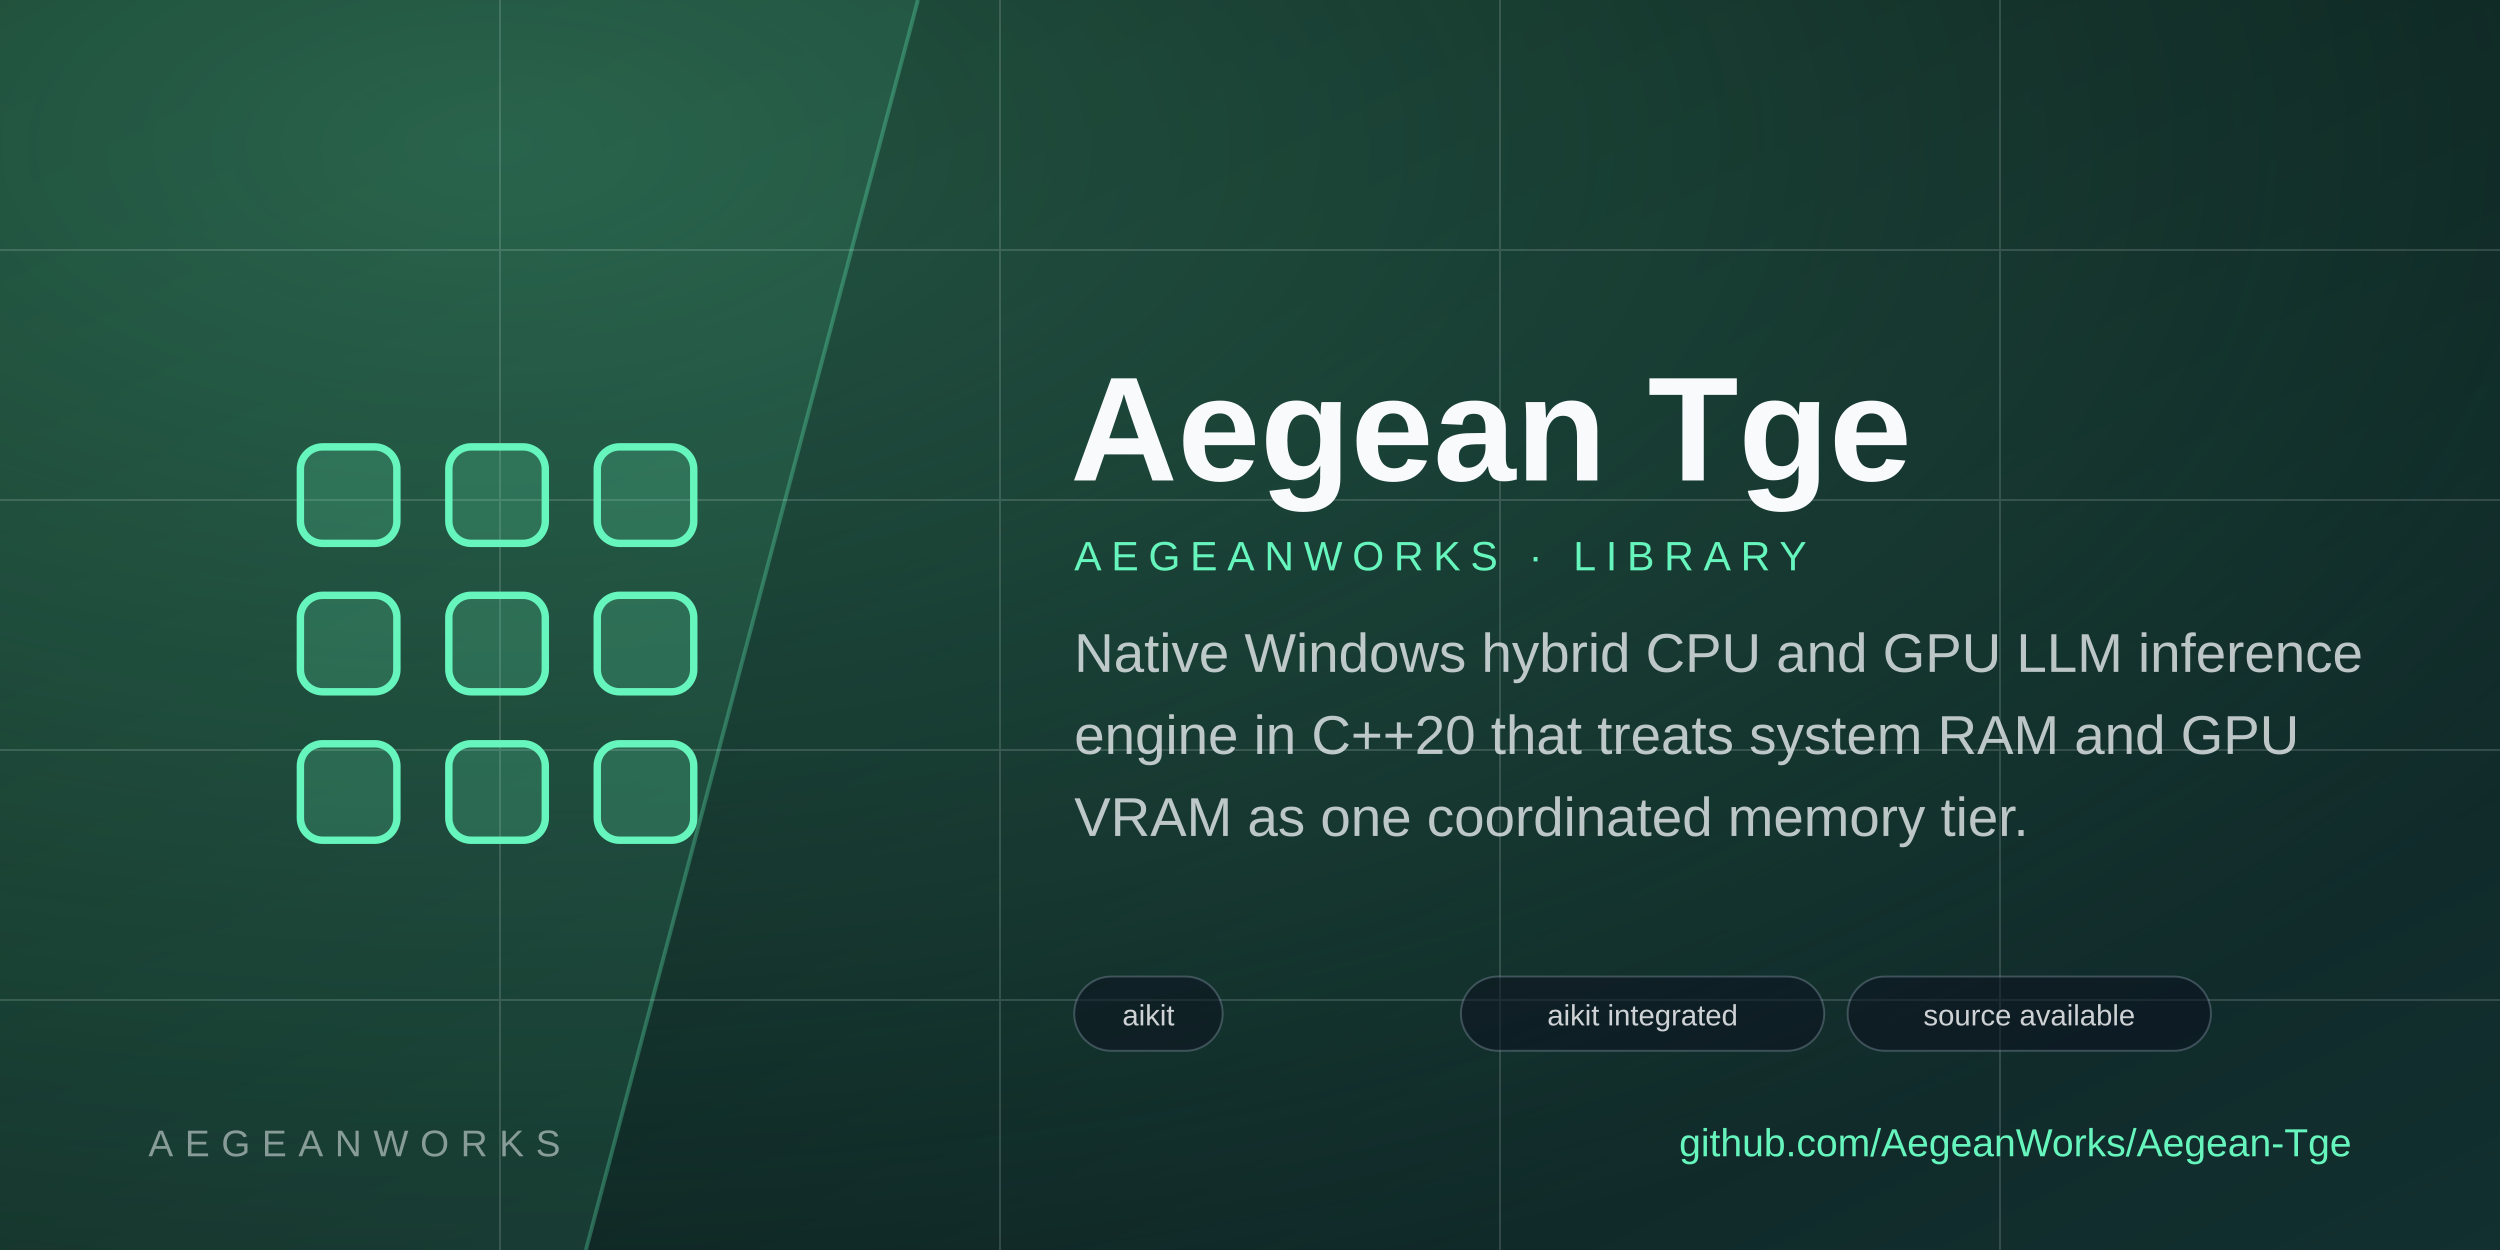
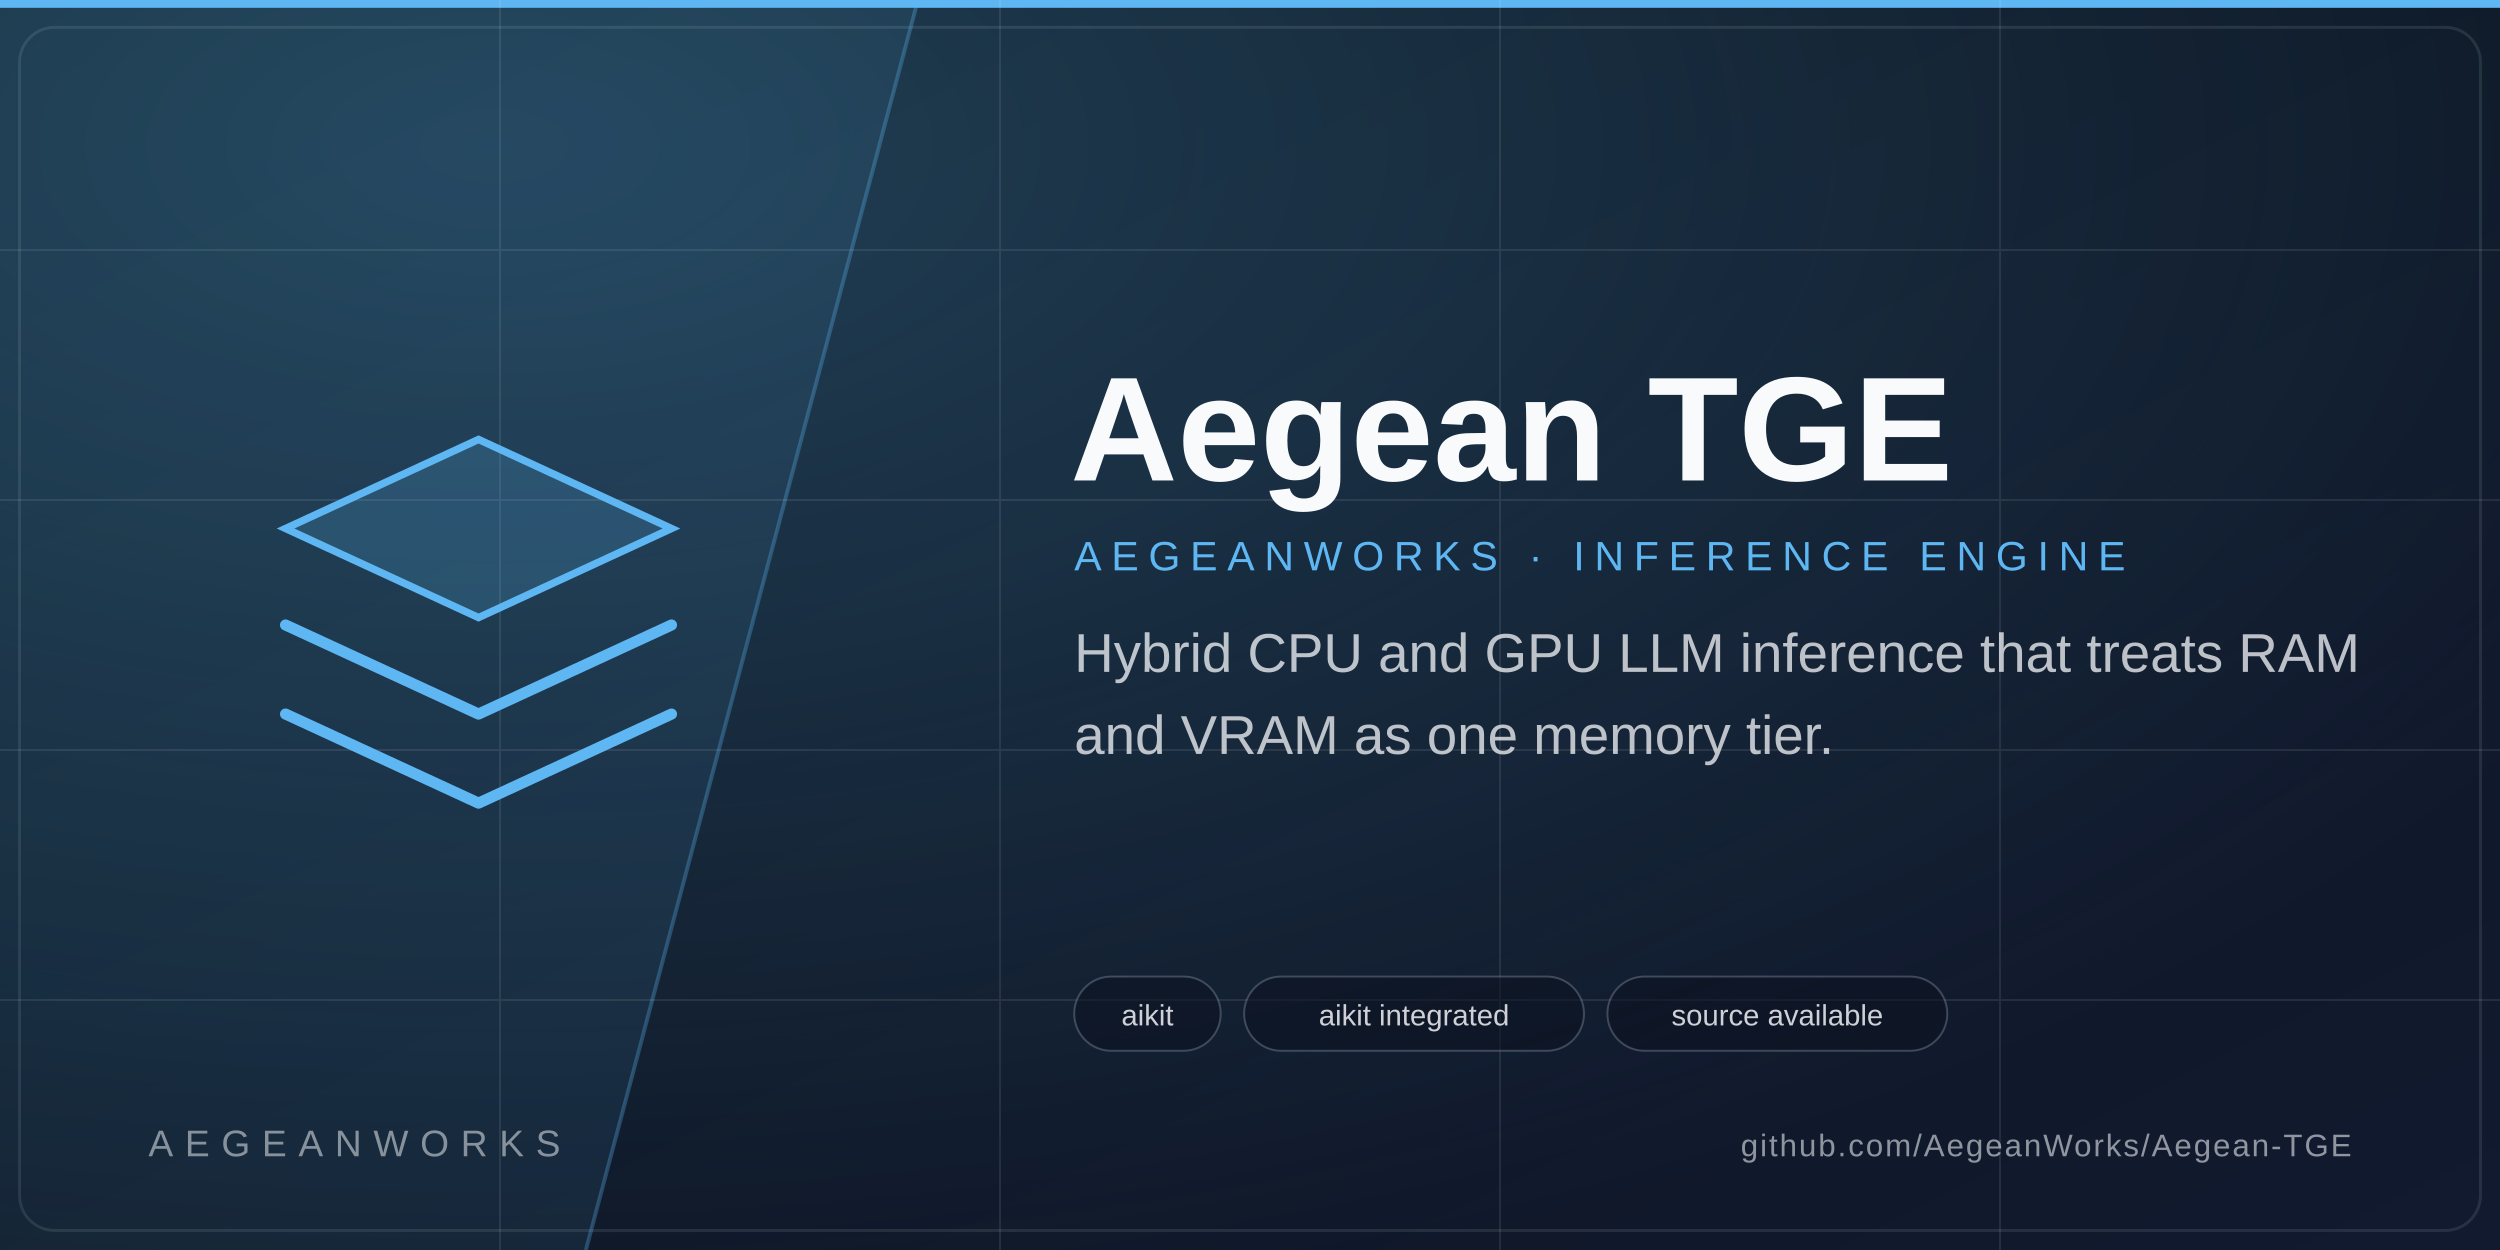
- <svg xmlns="http://www.w3.org/2000/svg" width="1280" height="640" viewBox="0 0 1280 640" role="img" aria-labelledby="title desc" data-motif="grid" data-layout="split">
+ <svg xmlns="http://www.w3.org/2000/svg" width="1280" height="640" viewBox="0 0 1280 640" role="img" aria-labelledby="title desc" data-motif="stack" data-layout="split">
  <defs>
    <linearGradient id="bg" x1="0" y1="0" x2="1" y2="1">
-       <stop offset="0" stop-color="#07120d" />
-       <stop offset="1" stop-color="#123030" />
+       <stop offset="0" stop-color="#070f13" />
+       <stop offset="1" stop-color="#121a30" />
    </linearGradient>
    <radialGradient id="glow" cx="0.2" cy="0.12" r="0.95">
-       <stop offset="0" stop-color="#66f5bc" stop-opacity="0.28" />
-       <stop offset="1" stop-color="#66f5bc" stop-opacity="0" />
+       <stop offset="0" stop-color="#5eb7f3" stop-opacity="0.28" />
+       <stop offset="1" stop-color="#5eb7f3" stop-opacity="0" />
    </radialGradient>
    <linearGradient id="band" x1="0" y1="0" x2="1" y2="0">
-       <stop offset="0" stop-color="#66f5bc" />
-       <stop offset="1" stop-color="#8eaaf5" />
+       <stop offset="0" stop-color="#5eb7f3" />
+       <stop offset="1" stop-color="#5eb7f3" />
    </linearGradient>
  </defs>
  <rect width="1280" height="640" fill="url(#bg)" />
  <rect width="1280" height="640" fill="url(#glow)" />
-   <path d="M0 0H470L300 640H0Z" fill="#66f5bc" fill-opacity="0.09" />
-   <path d="M470 0L300 640" stroke="#66f5bc" stroke-opacity="0.30" stroke-width="2" />
-   <g opacity="0.15" stroke="#F8FAFC">
+   <rect x="0" y="0" width="1280" height="4" fill="url(#band)" />
+   <rect x="10" y="14" width="1260" height="616" rx="18" fill="none" stroke="#F8FAFC" stroke-opacity="0.10" stroke-width="1.5" />
+   <path d="M0 0H470L300 640H0Z" fill="#5eb7f3" fill-opacity="0.09" />
+   <path d="M470 0L300 640" stroke="#5eb7f3" stroke-opacity="0.30" stroke-width="2" />
+   <g opacity="0.09" stroke="#F8FAFC" stroke-width="1">
    <path d="M0 128H1280M0 256H1280M0 384H1280M0 512H1280M256 0V640M512 0V640M768 0V640M1024 0V640" />
  </g>
  <g transform="translate(245 320) scale(1.9)" opacity="1.0">
-     <rect x="-48" y="-48" width="26" height="26" rx="6" fill="#66f5bc" fill-opacity="0.18" stroke="#66f5bc" stroke-width="2" />
-     <rect x="-48" y="-8" width="26" height="26" rx="6" fill="#66f5bc" fill-opacity="0.18" stroke="#66f5bc" stroke-width="2" />
-     <rect x="-48" y="32" width="26" height="26" rx="6" fill="#66f5bc" fill-opacity="0.18" stroke="#66f5bc" stroke-width="2" />
-     <rect x="-8" y="-48" width="26" height="26" rx="6" fill="#66f5bc" fill-opacity="0.18" stroke="#66f5bc" stroke-width="2" />
-     <rect x="-8" y="-8" width="26" height="26" rx="6" fill="#66f5bc" fill-opacity="0.18" stroke="#66f5bc" stroke-width="2" />
-     <rect x="-8" y="32" width="26" height="26" rx="6" fill="#66f5bc" fill-opacity="0.18" stroke="#66f5bc" stroke-width="2" />
-     <rect x="32" y="-48" width="26" height="26" rx="6" fill="#66f5bc" fill-opacity="0.18" stroke="#66f5bc" stroke-width="2" />
-     <rect x="32" y="-8" width="26" height="26" rx="6" fill="#66f5bc" fill-opacity="0.18" stroke="#66f5bc" stroke-width="2" />
-     <rect x="32" y="32" width="26" height="26" rx="6" fill="#66f5bc" fill-opacity="0.18" stroke="#66f5bc" stroke-width="2" />
+     <path d="M-52 -26L0 -50L52 -26L0 -2Z" fill="#5eb7f3" fill-opacity="0.18" stroke="#5eb7f3" stroke-width="2" />
+     <path d="M-52 0L0 24L52 0M-52 24L0 48L52 24" fill="none" stroke="#5eb7f3" stroke-width="3" stroke-linecap="round" stroke-linejoin="round" />
  </g>
-   <text x="548" y="246" font-family="Segoe UI, Arial, sans-serif" font-size="76" font-weight="700" fill="#F8FAFC">Aegean Tge</text>
-   <text x="550" y="292" font-family="Segoe UI, Arial, sans-serif" font-size="21" letter-spacing="5" fill="#66f5bc">AEGEANWORKS · LIBRARY</text>
-   <text x="550" y="344" font-family="Segoe UI, Arial, sans-serif" font-size="28" fill="#F8FAFC" fill-opacity="0.74">Native Windows hybrid CPU and GPU LLM inference</text>
-   <text x="550" y="386" font-family="Segoe UI, Arial, sans-serif" font-size="28" fill="#F8FAFC" fill-opacity="0.74">engine in C++20 that treats system RAM and GPU</text>
-   <text x="550" y="428" font-family="Segoe UI, Arial, sans-serif" font-size="28" fill="#F8FAFC" fill-opacity="0.74">VRAM as one coordinated memory tier.</text>
-   <rect x="550" y="500" width="76" height="38" rx="19" fill="#0B1220" fill-opacity="0.55" stroke="#94A3B8" stroke-opacity="0.35" />
-   <text x="588.0" y="525" text-anchor="middle" font-family="Segoe UI, Arial, sans-serif" font-size="15" fill="#F8FAFC" fill-opacity="0.82">aikit</text>
-   <rect x="748" y="500" width="186" height="38" rx="19" fill="#0B1220" fill-opacity="0.55" stroke="#94A3B8" stroke-opacity="0.35" />
-   <text x="841.0" y="525" text-anchor="middle" font-family="Segoe UI, Arial, sans-serif" font-size="15" fill="#F8FAFC" fill-opacity="0.82">aikit integrated</text>
-   <rect x="946" y="500" width="186" height="38" rx="19" fill="#0B1220" fill-opacity="0.55" stroke="#94A3B8" stroke-opacity="0.35" />
-   <text x="1039.0" y="525" text-anchor="middle" font-family="Segoe UI, Arial, sans-serif" font-size="15" fill="#F8FAFC" fill-opacity="0.82">source available</text>
+   <text x="548" y="246" font-family="Segoe UI, Arial, sans-serif" font-size="76" font-weight="700" fill="#F8FAFC">Aegean TGE</text>
+   <text x="550" y="292" font-family="Segoe UI, Arial, sans-serif" font-size="21" letter-spacing="5" fill="#5eb7f3">AEGEANWORKS · INFERENCE ENGINE</text>
+   <text x="550" y="344" font-family="Segoe UI, Arial, sans-serif" font-size="28" fill="#F8FAFC" fill-opacity="0.74">Hybrid CPU and GPU LLM inference that treats RAM</text>
+   <text x="550" y="386" font-family="Segoe UI, Arial, sans-serif" font-size="28" fill="#F8FAFC" fill-opacity="0.74">and VRAM as one memory tier.</text>
+   <rect x="550" y="500" width="75" height="38" rx="19" fill="#0B1220" fill-opacity="0.55" stroke="#94A3B8" stroke-opacity="0.35" />
+   <text x="587.5" y="525" text-anchor="middle" font-family="Segoe UI, Arial, sans-serif" font-size="15" fill="#F8FAFC" fill-opacity="0.82">aikit</text>
+   <rect x="637" y="500" width="174" height="38" rx="19" fill="#0B1220" fill-opacity="0.55" stroke="#94A3B8" stroke-opacity="0.35" />
+   <text x="724.0" y="525" text-anchor="middle" font-family="Segoe UI, Arial, sans-serif" font-size="15" fill="#F8FAFC" fill-opacity="0.82">aikit integrated</text>
+   <rect x="823" y="500" width="174" height="38" rx="19" fill="#0B1220" fill-opacity="0.55" stroke="#94A3B8" stroke-opacity="0.35" />
+   <text x="910.0" y="525" text-anchor="middle" font-family="Segoe UI, Arial, sans-serif" font-size="15" fill="#F8FAFC" fill-opacity="0.82">source available</text>
  <text x="76" y="592" font-family="Segoe UI, Arial, sans-serif" font-size="19" letter-spacing="6" fill="#F8FAFC" fill-opacity="0.50">AEGEANWORKS</text>
-   <text x="1204" y="592" text-anchor="end" font-family="Segoe UI, Arial, sans-serif" font-size="20" fill="#66f5bc">github.com/AegeanWorks/Aegean-Tge</text>
+   <text x="1204" y="592" text-anchor="end" font-family="Segoe UI, Arial, sans-serif" font-size="16" letter-spacing="1" fill="#F8FAFC" fill-opacity="0.55">github.com/AegeanWorks/Aegean-TGE</text>
</svg>
